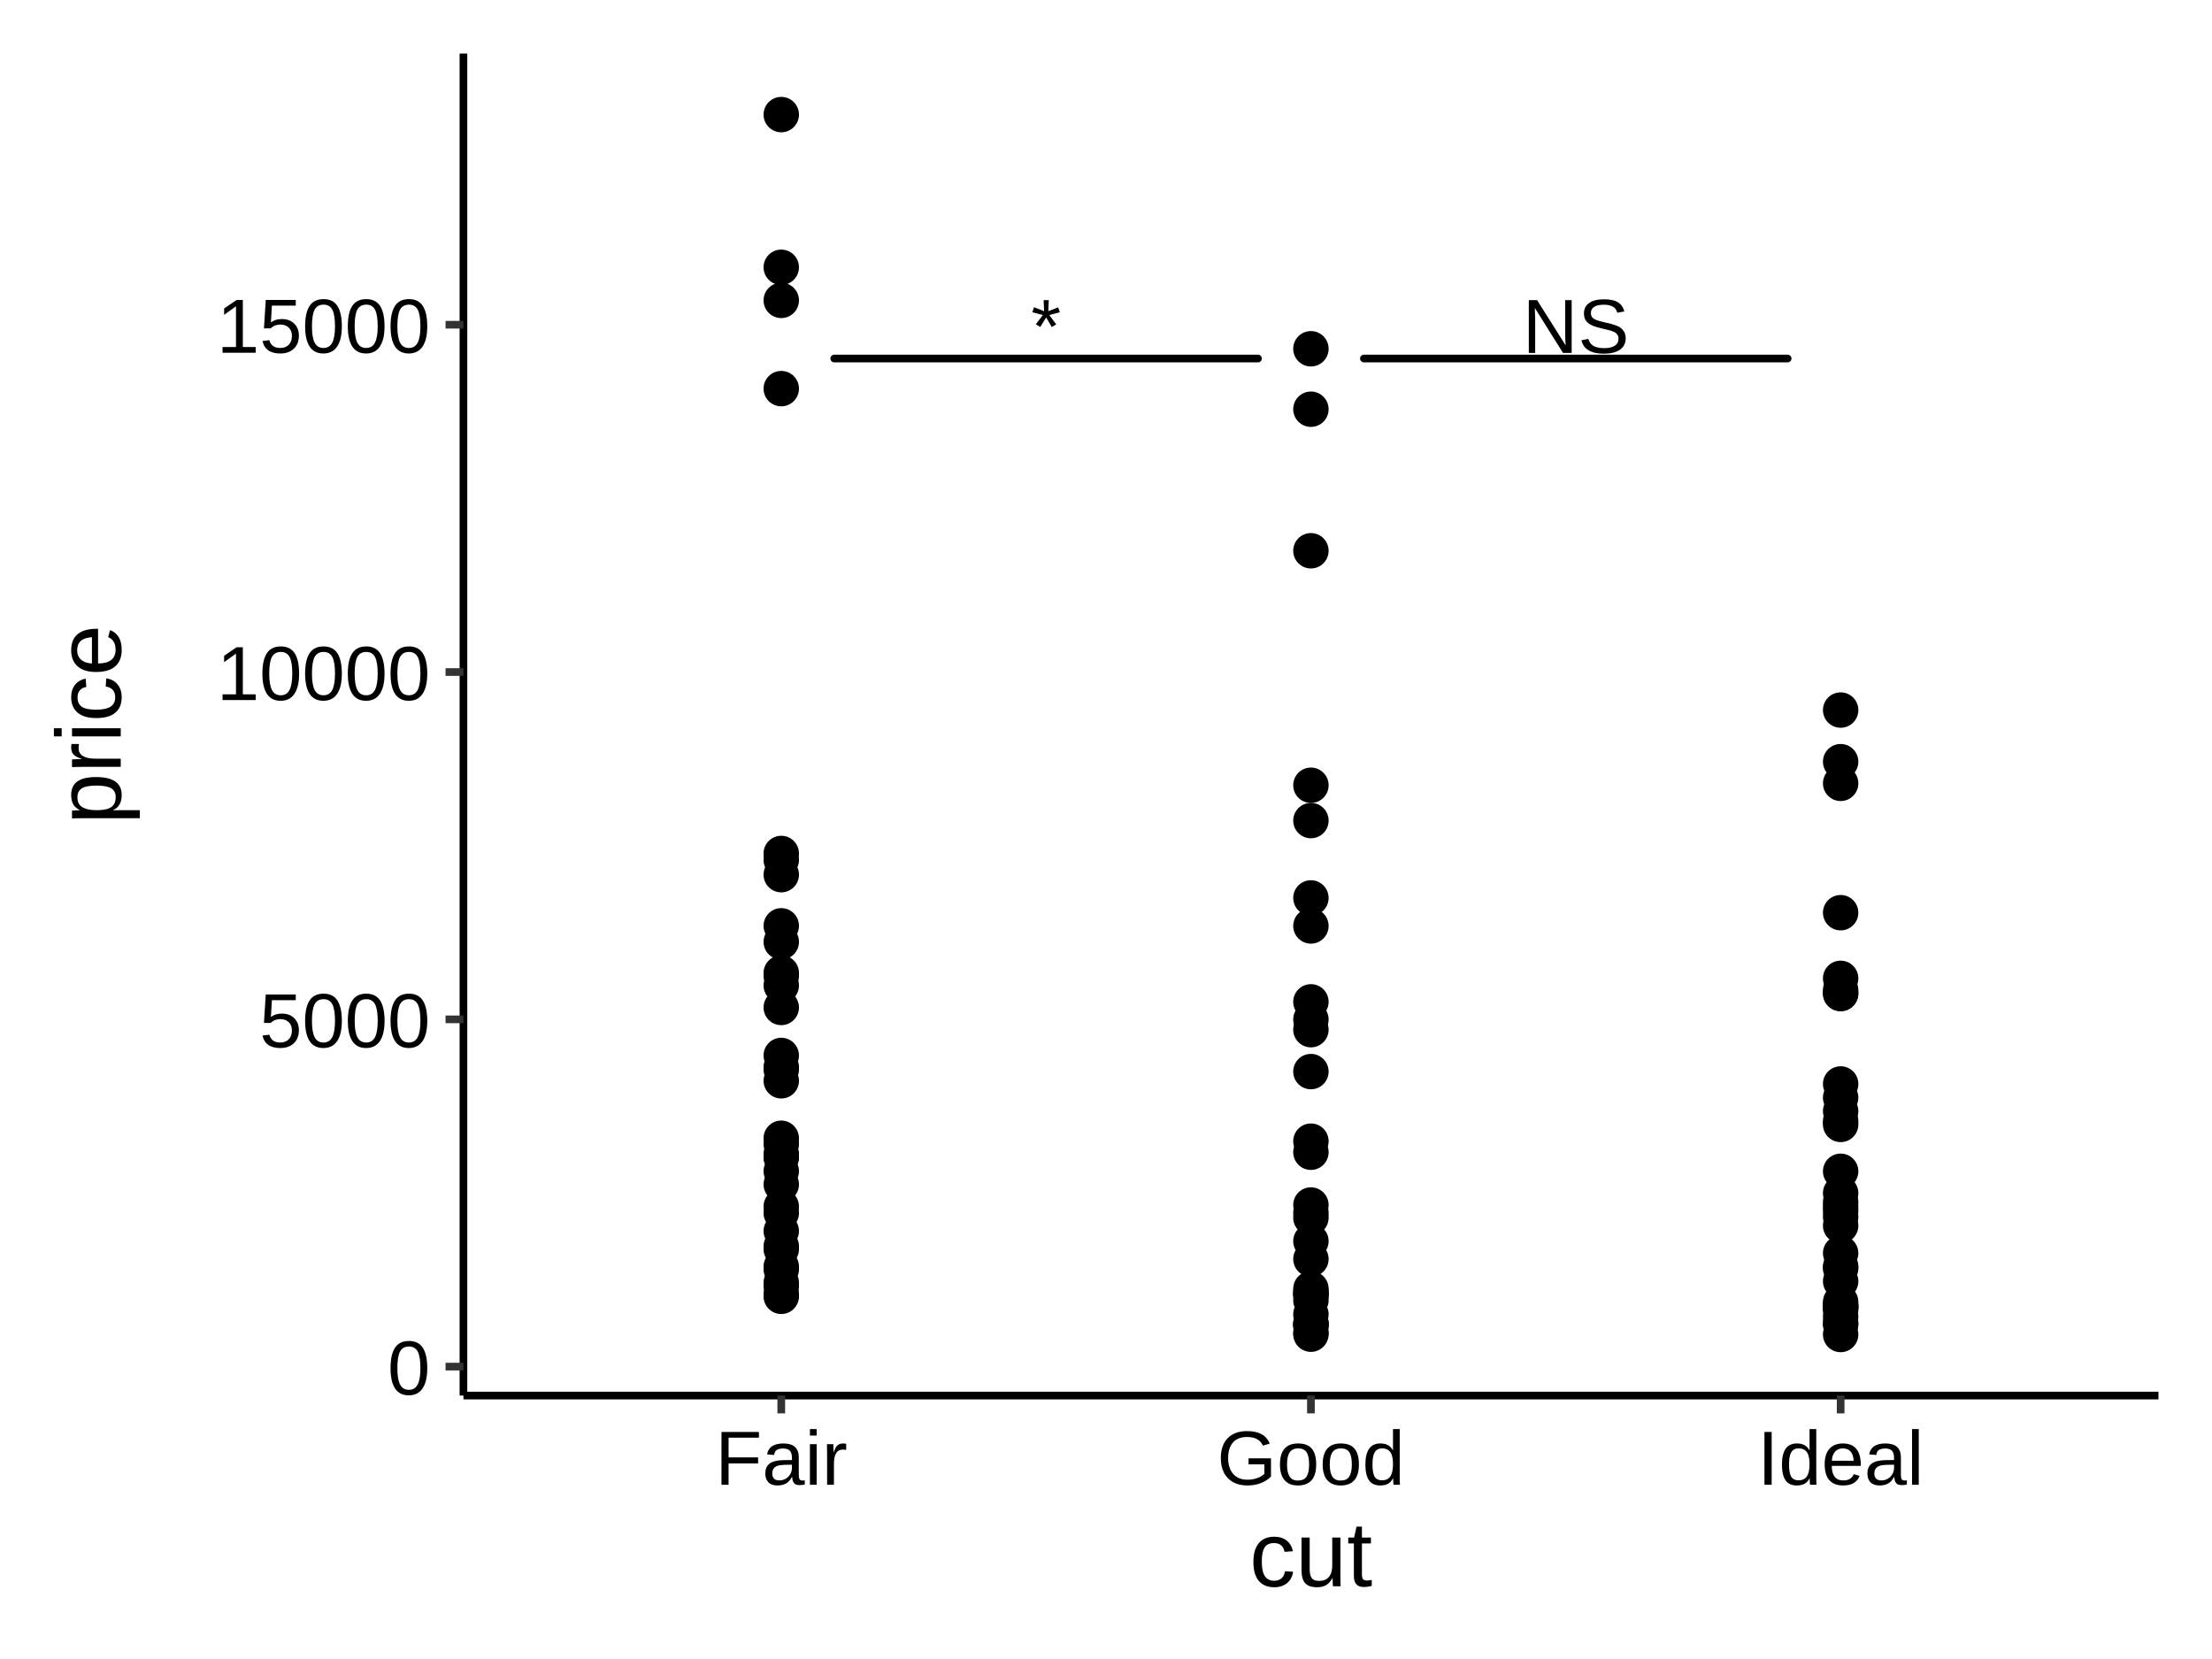
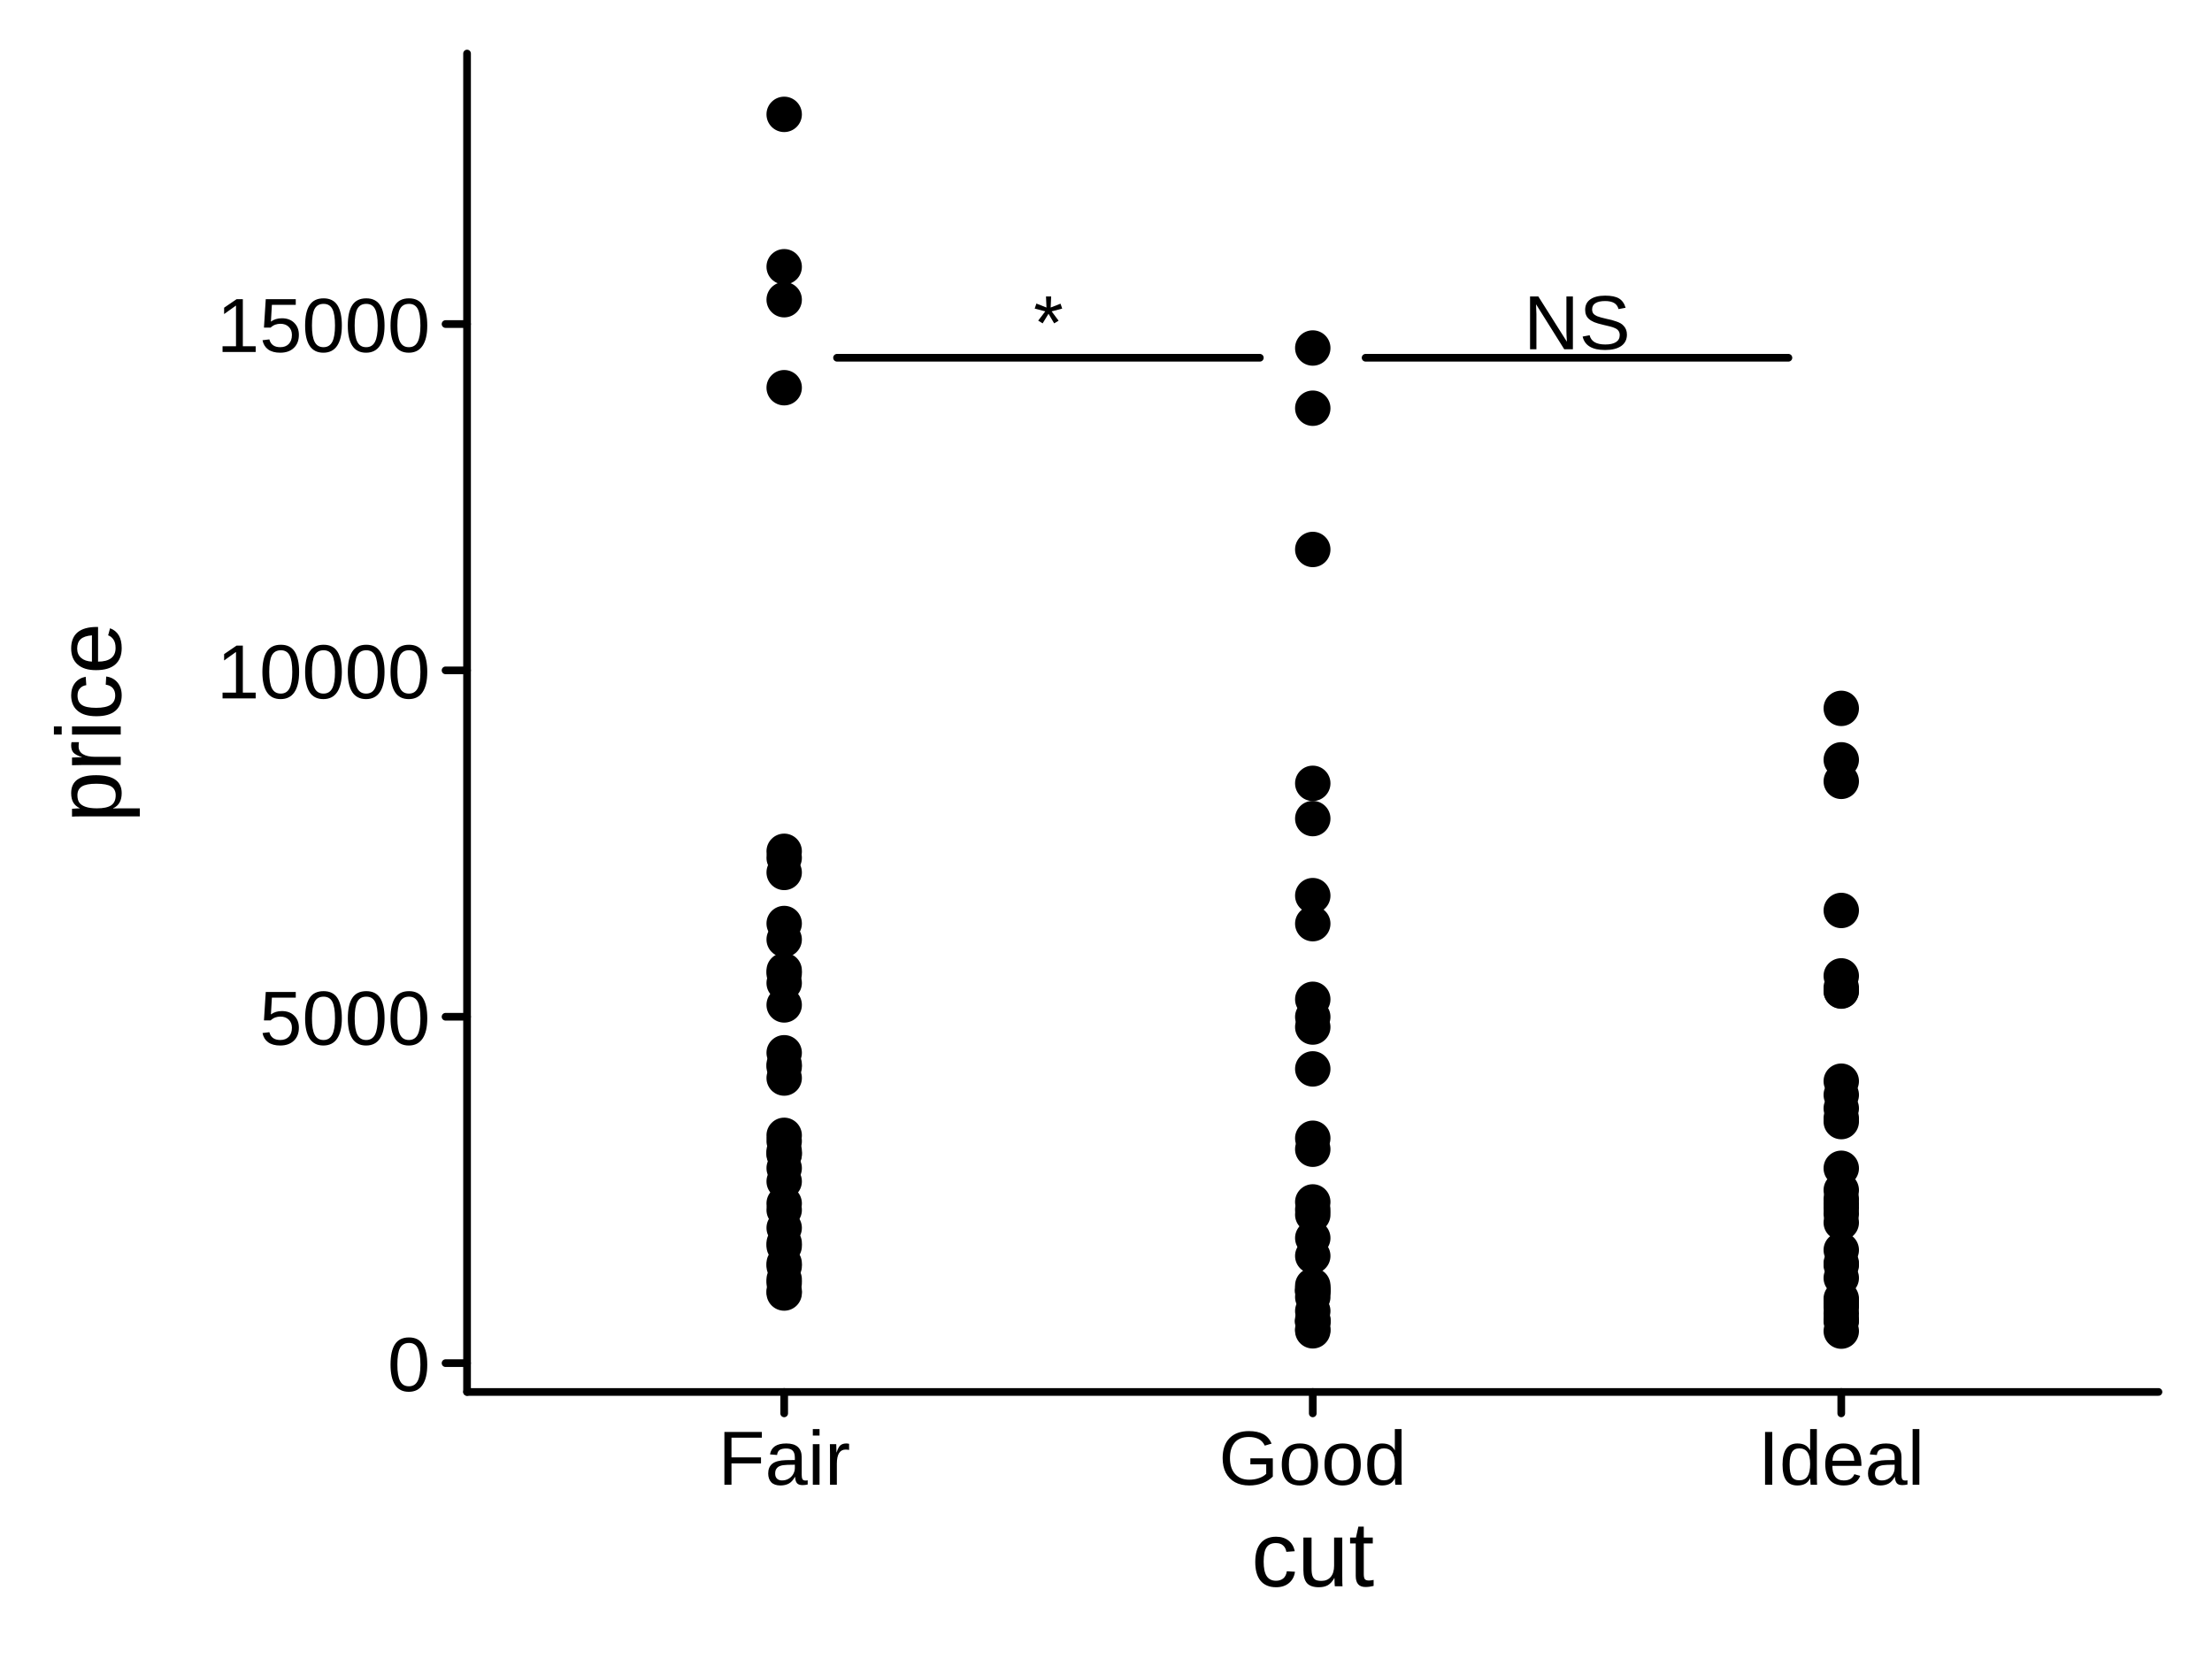
<svg xmlns="http://www.w3.org/2000/svg" class="svglite" width="288.00pt" height="216.00pt" viewBox="0 0 288.00 216.00">
  <defs>
    <style type="text/css">
    .svglite line, .svglite polyline, .svglite polygon, .svglite path, .svglite rect, .svglite circle {
      fill: none;
      stroke: #000000;
      stroke-linecap: round;
      stroke-linejoin: round;
      stroke-miterlimit: 10.00;
    }
    .svglite text {
      white-space: pre;
    }
  </style>
  </defs>
  <rect width="100%" height="100%" style="stroke: none; fill: none;" />
  <defs>
    <clipPath id="cpMC4wMHwyODguMDB8MC4wMHwyMTYuMDA=">
      <rect x="0.00" y="0.00" width="288.00" height="216.00" />
    </clipPath>
  </defs>
  <g clip-path="url(#cpMC4wMHwyODguMDB8MC4wMHwyMTYuMDA=)">
</g>
  <defs>
-     <clipPath id="cpNjAuMzR8MjgxLjAzfDYuOTd8MTgxLjcw">
-       <rect x="60.34" y="6.97" width="220.69" height="174.72" />
+     <clipPath id="cpNjAuODF8MjgxLjAzfDYuOTd8MTgxLjIz">
+       <rect x="60.81" y="6.97" width="220.22" height="174.26" />
    </clipPath>
  </defs>
-   <g clip-path="url(#cpNjAuMzR8MjgxLjAzfDYuOTd8MTgxLjcw)">
-     <circle cx="101.72" cy="150.56" r="1.95" style="stroke-width: 0.71; fill: #000000;" />
-     <circle cx="170.68" cy="71.71" r="1.95" style="stroke-width: 0.71; fill: #000000;" />
-     <circle cx="239.65" cy="159.58" r="1.95" style="stroke-width: 0.71; fill: #000000;" />
-     <circle cx="239.65" cy="92.45" r="1.95" style="stroke-width: 0.71; fill: #000000;" />
-     <circle cx="239.65" cy="155.34" r="1.95" style="stroke-width: 0.71; fill: #000000;" />
-     <circle cx="101.72" cy="50.60" r="1.95" style="stroke-width: 0.71; fill: #000000;" />
-     <circle cx="170.68" cy="171.13" r="1.95" style="stroke-width: 0.71; fill: #000000;" />
-     <circle cx="170.68" cy="168.63" r="1.95" style="stroke-width: 0.71; fill: #000000;" />
-     <circle cx="239.65" cy="127.38" r="1.95" style="stroke-width: 0.71; fill: #000000;" />
-     <circle cx="101.72" cy="162.64" r="1.95" style="stroke-width: 0.71; fill: #000000;" />
-     <circle cx="170.68" cy="106.84" r="1.95" style="stroke-width: 0.71; fill: #000000;" />
-     <circle cx="101.72" cy="148.95" r="1.95" style="stroke-width: 0.71; fill: #000000;" />
-     <circle cx="239.65" cy="163.16" r="1.95" style="stroke-width: 0.71; fill: #000000;" />
-     <circle cx="239.65" cy="170.59" r="1.95" style="stroke-width: 0.71; fill: #000000;" />
-     <circle cx="170.68" cy="172.40" r="1.95" style="stroke-width: 0.71; fill: #000000;" />
-     <circle cx="170.68" cy="173.71" r="1.95" style="stroke-width: 0.71; fill: #000000;" />
-     <circle cx="239.65" cy="157.68" r="1.95" style="stroke-width: 0.71; fill: #000000;" />
-     <circle cx="101.72" cy="168.78" r="1.95" style="stroke-width: 0.71; fill: #000000;" />
-     <circle cx="239.65" cy="158.44" r="1.95" style="stroke-width: 0.71; fill: #000000;" />
-     <circle cx="101.72" cy="150.70" r="1.95" style="stroke-width: 0.71; fill: #000000;" />
-     <circle cx="170.68" cy="168.17" r="1.95" style="stroke-width: 0.71; fill: #000000;" />
-     <circle cx="170.68" cy="148.58" r="1.95" style="stroke-width: 0.71; fill: #000000;" />
-     <circle cx="101.72" cy="167.46" r="1.95" style="stroke-width: 0.71; fill: #000000;" />
-     <circle cx="170.68" cy="139.52" r="1.95" style="stroke-width: 0.71; fill: #000000;" />
-     <circle cx="101.72" cy="34.80" r="1.95" style="stroke-width: 0.71; fill: #000000;" />
-     <circle cx="239.65" cy="171.45" r="1.95" style="stroke-width: 0.71; fill: #000000;" />
-     <circle cx="170.68" cy="132.73" r="1.95" style="stroke-width: 0.71; fill: #000000;" />
-     <circle cx="101.72" cy="120.54" r="1.95" style="stroke-width: 0.71; fill: #000000;" />
-     <circle cx="239.65" cy="157.13" r="1.95" style="stroke-width: 0.71; fill: #000000;" />
-     <circle cx="101.72" cy="165.26" r="1.95" style="stroke-width: 0.71; fill: #000000;" />
-     <circle cx="239.65" cy="101.99" r="1.95" style="stroke-width: 0.71; fill: #000000;" />
-     <circle cx="101.72" cy="126.68" r="1.95" style="stroke-width: 0.71; fill: #000000;" />
-     <circle cx="170.68" cy="130.44" r="1.95" style="stroke-width: 0.71; fill: #000000;" />
-     <circle cx="170.68" cy="156.89" r="1.95" style="stroke-width: 0.71; fill: #000000;" />
-     <circle cx="239.65" cy="118.83" r="1.95" style="stroke-width: 0.71; fill: #000000;" />
-     <circle cx="101.72" cy="122.63" r="1.95" style="stroke-width: 0.71; fill: #000000;" />
-     <circle cx="239.65" cy="152.50" r="1.95" style="stroke-width: 0.71; fill: #000000;" />
-     <circle cx="239.65" cy="128.91" r="1.95" style="stroke-width: 0.71; fill: #000000;" />
-     <circle cx="239.65" cy="170.13" r="1.95" style="stroke-width: 0.71; fill: #000000;" />
-     <circle cx="101.72" cy="111.12" r="1.95" style="stroke-width: 0.71; fill: #000000;" />
-     <circle cx="239.65" cy="142.91" r="1.95" style="stroke-width: 0.71; fill: #000000;" />
-     <circle cx="170.68" cy="172.61" r="1.95" style="stroke-width: 0.71; fill: #000000;" />
-     <circle cx="101.72" cy="128.31" r="1.95" style="stroke-width: 0.71; fill: #000000;" />
-     <circle cx="170.68" cy="150.02" r="1.95" style="stroke-width: 0.71; fill: #000000;" />
-     <circle cx="101.72" cy="157.94" r="1.95" style="stroke-width: 0.71; fill: #000000;" />
-     <circle cx="101.72" cy="168.53" r="1.95" style="stroke-width: 0.71; fill: #000000;" />
-     <circle cx="239.65" cy="129.37" r="1.95" style="stroke-width: 0.71; fill: #000000;" />
-     <circle cx="101.72" cy="111.97" r="1.95" style="stroke-width: 0.71; fill: #000000;" />
-     <circle cx="239.65" cy="99.17" r="1.95" style="stroke-width: 0.71; fill: #000000;" />
-     <circle cx="170.68" cy="134.06" r="1.95" style="stroke-width: 0.71; fill: #000000;" />
-     <circle cx="170.68" cy="116.91" r="1.95" style="stroke-width: 0.71; fill: #000000;" />
-     <circle cx="101.72" cy="157.08" r="1.95" style="stroke-width: 0.71; fill: #000000;" />
-     <circle cx="170.68" cy="168.42" r="1.95" style="stroke-width: 0.71; fill: #000000;" />
-     <circle cx="239.65" cy="169.51" r="1.95" style="stroke-width: 0.71; fill: #000000;" />
-     <circle cx="101.72" cy="150.24" r="1.95" style="stroke-width: 0.71; fill: #000000;" />
-     <circle cx="170.68" cy="167.80" r="1.95" style="stroke-width: 0.71; fill: #000000;" />
-     <circle cx="239.65" cy="170.13" r="1.95" style="stroke-width: 0.71; fill: #000000;" />
-     <circle cx="101.72" cy="148.20" r="1.95" style="stroke-width: 0.71; fill: #000000;" />
-     <circle cx="101.72" cy="140.72" r="1.95" style="stroke-width: 0.71; fill: #000000;" />
-     <circle cx="239.65" cy="172.44" r="1.95" style="stroke-width: 0.71; fill: #000000;" />
-     <circle cx="170.68" cy="172.23" r="1.95" style="stroke-width: 0.71; fill: #000000;" />
-     <circle cx="170.68" cy="161.60" r="1.95" style="stroke-width: 0.71; fill: #000000;" />
-     <circle cx="101.72" cy="127.06" r="1.95" style="stroke-width: 0.71; fill: #000000;" />
-     <circle cx="101.72" cy="137.42" r="1.95" style="stroke-width: 0.71; fill: #000000;" />
-     <circle cx="101.72" cy="160.28" r="1.95" style="stroke-width: 0.71; fill: #000000;" />
-     <circle cx="101.72" cy="152.48" r="1.95" style="stroke-width: 0.71; fill: #000000;" />
-     <circle cx="239.65" cy="164.89" r="1.95" style="stroke-width: 0.71; fill: #000000;" />
-     <circle cx="101.72" cy="14.92" r="1.95" style="stroke-width: 0.71; fill: #000000;" />
-     <circle cx="170.68" cy="173.49" r="1.95" style="stroke-width: 0.71; fill: #000000;" />
-     <circle cx="101.72" cy="139.25" r="1.95" style="stroke-width: 0.71; fill: #000000;" />
-     <circle cx="239.65" cy="156.50" r="1.95" style="stroke-width: 0.71; fill: #000000;" />
-     <circle cx="170.68" cy="168.51" r="1.95" style="stroke-width: 0.71; fill: #000000;" />
-     <circle cx="239.65" cy="166.82" r="1.95" style="stroke-width: 0.71; fill: #000000;" />
-     <circle cx="170.68" cy="163.93" r="1.95" style="stroke-width: 0.71; fill: #000000;" />
-     <circle cx="170.68" cy="157.90" r="1.95" style="stroke-width: 0.71; fill: #000000;" />
-     <circle cx="101.72" cy="162.26" r="1.95" style="stroke-width: 0.71; fill: #000000;" />
-     <circle cx="101.72" cy="154.21" r="1.95" style="stroke-width: 0.71; fill: #000000;" />
-     <circle cx="239.65" cy="145.96" r="1.95" style="stroke-width: 0.71; fill: #000000;" />
-     <circle cx="101.72" cy="131.17" r="1.95" style="stroke-width: 0.71; fill: #000000;" />
-     <circle cx="239.65" cy="141.13" r="1.95" style="stroke-width: 0.71; fill: #000000;" />
-     <circle cx="170.68" cy="169.30" r="1.95" style="stroke-width: 0.71; fill: #000000;" />
-     <circle cx="170.68" cy="158.55" r="1.95" style="stroke-width: 0.71; fill: #000000;" />
-     <circle cx="239.65" cy="146.40" r="1.95" style="stroke-width: 0.71; fill: #000000;" />
-     <circle cx="239.65" cy="165.14" r="1.95" style="stroke-width: 0.71; fill: #000000;" />
-     <circle cx="101.72" cy="113.88" r="1.95" style="stroke-width: 0.71; fill: #000000;" />
-     <circle cx="239.65" cy="169.87" r="1.95" style="stroke-width: 0.71; fill: #000000;" />
-     <circle cx="170.68" cy="172.54" r="1.95" style="stroke-width: 0.71; fill: #000000;" />
-     <circle cx="239.65" cy="172.25" r="1.95" style="stroke-width: 0.71; fill: #000000;" />
-     <circle cx="101.72" cy="167.01" r="1.95" style="stroke-width: 0.71; fill: #000000;" />
-     <circle cx="239.65" cy="144.67" r="1.95" style="stroke-width: 0.71; fill: #000000;" />
-     <circle cx="170.68" cy="102.24" r="1.95" style="stroke-width: 0.71; fill: #000000;" />
-     <circle cx="170.68" cy="45.41" r="1.95" style="stroke-width: 0.71; fill: #000000;" />
-     <circle cx="239.65" cy="129.31" r="1.95" style="stroke-width: 0.71; fill: #000000;" />
-     <circle cx="239.65" cy="173.75" r="1.95" style="stroke-width: 0.71; fill: #000000;" />
-     <circle cx="101.72" cy="164.91" r="1.95" style="stroke-width: 0.71; fill: #000000;" />
-     <circle cx="239.65" cy="170.21" r="1.95" style="stroke-width: 0.71; fill: #000000;" />
-     <circle cx="170.68" cy="53.28" r="1.95" style="stroke-width: 0.71; fill: #000000;" />
-     <circle cx="101.72" cy="138.94" r="1.95" style="stroke-width: 0.71; fill: #000000;" />
-     <circle cx="101.72" cy="39.11" r="1.95" style="stroke-width: 0.71; fill: #000000;" />
-     <circle cx="170.68" cy="120.56" r="1.95" style="stroke-width: 0.71; fill: #000000;" />
-     <line x1="108.62" y1="46.68" x2="163.79" y2="46.68" style="stroke-width: 1.00;" />
-     <line x1="177.58" y1="46.68" x2="232.75" y2="46.68" style="stroke-width: 1.00;" />
-     <text x="136.20" y="45.95" text-anchor="middle" style="font-size: 10.00px; font-family: &quot;Liberation Sans&quot;;" textLength="5.00px" lengthAdjust="spacingAndGlyphs">*</text>
-     <text x="205.17" y="45.95" text-anchor="middle" style="font-size: 10.00px; font-family: &quot;Liberation Sans&quot;;" textLength="13.83px" lengthAdjust="spacingAndGlyphs">NS</text>
+   <g clip-path="url(#cpNjAuODF8MjgxLjAzfDYuOTd8MTgxLjIz)">
+     <circle cx="102.10" cy="150.18" r="1.95" style="stroke-width: 0.71; fill: #000000;" />
+     <circle cx="170.92" cy="71.54" r="1.95" style="stroke-width: 0.71; fill: #000000;" />
+     <circle cx="239.73" cy="159.18" r="1.95" style="stroke-width: 0.71; fill: #000000;" />
+     <circle cx="239.73" cy="92.23" r="1.95" style="stroke-width: 0.71; fill: #000000;" />
+     <circle cx="239.73" cy="154.95" r="1.95" style="stroke-width: 0.71; fill: #000000;" />
+     <circle cx="102.10" cy="50.48" r="1.95" style="stroke-width: 0.71; fill: #000000;" />
+     <circle cx="170.92" cy="170.69" r="1.95" style="stroke-width: 0.71; fill: #000000;" />
+     <circle cx="170.92" cy="168.20" r="1.95" style="stroke-width: 0.71; fill: #000000;" />
+     <circle cx="239.73" cy="127.06" r="1.95" style="stroke-width: 0.71; fill: #000000;" />
+     <circle cx="102.10" cy="162.23" r="1.95" style="stroke-width: 0.71; fill: #000000;" />
+     <circle cx="170.92" cy="106.58" r="1.95" style="stroke-width: 0.71; fill: #000000;" />
+     <circle cx="102.10" cy="148.57" r="1.95" style="stroke-width: 0.71; fill: #000000;" />
+     <circle cx="239.73" cy="162.75" r="1.95" style="stroke-width: 0.71; fill: #000000;" />
+     <circle cx="239.73" cy="170.15" r="1.95" style="stroke-width: 0.71; fill: #000000;" />
+     <circle cx="170.92" cy="171.96" r="1.95" style="stroke-width: 0.71; fill: #000000;" />
+     <circle cx="170.92" cy="173.27" r="1.95" style="stroke-width: 0.71; fill: #000000;" />
+     <circle cx="239.73" cy="157.28" r="1.95" style="stroke-width: 0.71; fill: #000000;" />
+     <circle cx="102.10" cy="168.35" r="1.95" style="stroke-width: 0.71; fill: #000000;" />
+     <circle cx="239.73" cy="158.04" r="1.95" style="stroke-width: 0.71; fill: #000000;" />
+     <circle cx="102.10" cy="150.32" r="1.95" style="stroke-width: 0.71; fill: #000000;" />
+     <circle cx="170.92" cy="167.74" r="1.95" style="stroke-width: 0.71; fill: #000000;" />
+     <circle cx="170.92" cy="148.20" r="1.95" style="stroke-width: 0.71; fill: #000000;" />
+     <circle cx="102.10" cy="167.03" r="1.95" style="stroke-width: 0.71; fill: #000000;" />
+     <circle cx="170.92" cy="139.17" r="1.95" style="stroke-width: 0.71; fill: #000000;" />
+     <circle cx="102.10" cy="34.73" r="1.95" style="stroke-width: 0.71; fill: #000000;" />
+     <circle cx="239.73" cy="171.01" r="1.95" style="stroke-width: 0.71; fill: #000000;" />
+     <circle cx="170.92" cy="132.40" r="1.95" style="stroke-width: 0.71; fill: #000000;" />
+     <circle cx="102.10" cy="120.24" r="1.95" style="stroke-width: 0.71; fill: #000000;" />
+     <circle cx="239.73" cy="156.73" r="1.95" style="stroke-width: 0.71; fill: #000000;" />
+     <circle cx="102.10" cy="164.84" r="1.95" style="stroke-width: 0.71; fill: #000000;" />
+     <circle cx="239.73" cy="101.73" r="1.95" style="stroke-width: 0.71; fill: #000000;" />
+     <circle cx="102.10" cy="126.36" r="1.95" style="stroke-width: 0.71; fill: #000000;" />
+     <circle cx="170.92" cy="130.11" r="1.95" style="stroke-width: 0.71; fill: #000000;" />
+     <circle cx="170.92" cy="156.49" r="1.95" style="stroke-width: 0.71; fill: #000000;" />
+     <circle cx="239.73" cy="118.54" r="1.95" style="stroke-width: 0.71; fill: #000000;" />
+     <circle cx="102.10" cy="122.32" r="1.95" style="stroke-width: 0.71; fill: #000000;" />
+     <circle cx="239.73" cy="152.11" r="1.95" style="stroke-width: 0.71; fill: #000000;" />
+     <circle cx="239.73" cy="128.58" r="1.95" style="stroke-width: 0.71; fill: #000000;" />
+     <circle cx="239.73" cy="169.69" r="1.95" style="stroke-width: 0.71; fill: #000000;" />
+     <circle cx="102.10" cy="110.84" r="1.95" style="stroke-width: 0.71; fill: #000000;" />
+     <circle cx="239.73" cy="142.55" r="1.95" style="stroke-width: 0.71; fill: #000000;" />
+     <circle cx="170.92" cy="172.16" r="1.95" style="stroke-width: 0.71; fill: #000000;" />
+     <circle cx="102.10" cy="127.99" r="1.95" style="stroke-width: 0.71; fill: #000000;" />
+     <circle cx="170.92" cy="149.63" r="1.95" style="stroke-width: 0.71; fill: #000000;" />
+     <circle cx="102.10" cy="157.54" r="1.95" style="stroke-width: 0.71; fill: #000000;" />
+     <circle cx="102.10" cy="168.10" r="1.95" style="stroke-width: 0.71; fill: #000000;" />
+     <circle cx="239.73" cy="129.04" r="1.95" style="stroke-width: 0.71; fill: #000000;" />
+     <circle cx="102.10" cy="111.69" r="1.95" style="stroke-width: 0.71; fill: #000000;" />
+     <circle cx="239.73" cy="98.93" r="1.95" style="stroke-width: 0.71; fill: #000000;" />
+     <circle cx="170.92" cy="133.72" r="1.95" style="stroke-width: 0.71; fill: #000000;" />
+     <circle cx="170.92" cy="116.61" r="1.95" style="stroke-width: 0.71; fill: #000000;" />
+     <circle cx="102.10" cy="156.68" r="1.95" style="stroke-width: 0.71; fill: #000000;" />
+     <circle cx="170.92" cy="167.99" r="1.95" style="stroke-width: 0.71; fill: #000000;" />
+     <circle cx="239.73" cy="169.08" r="1.95" style="stroke-width: 0.71; fill: #000000;" />
+     <circle cx="102.10" cy="149.86" r="1.95" style="stroke-width: 0.71; fill: #000000;" />
+     <circle cx="170.92" cy="167.38" r="1.95" style="stroke-width: 0.71; fill: #000000;" />
+     <circle cx="239.73" cy="169.69" r="1.95" style="stroke-width: 0.71; fill: #000000;" />
+     <circle cx="102.10" cy="147.82" r="1.95" style="stroke-width: 0.71; fill: #000000;" />
+     <circle cx="102.10" cy="140.36" r="1.95" style="stroke-width: 0.71; fill: #000000;" />
+     <circle cx="239.73" cy="172.00" r="1.95" style="stroke-width: 0.71; fill: #000000;" />
+     <circle cx="170.92" cy="171.79" r="1.95" style="stroke-width: 0.71; fill: #000000;" />
+     <circle cx="170.92" cy="161.19" r="1.95" style="stroke-width: 0.71; fill: #000000;" />
+     <circle cx="102.10" cy="126.74" r="1.95" style="stroke-width: 0.71; fill: #000000;" />
+     <circle cx="102.10" cy="137.07" r="1.95" style="stroke-width: 0.71; fill: #000000;" />
+     <circle cx="102.10" cy="159.87" r="1.95" style="stroke-width: 0.71; fill: #000000;" />
+     <circle cx="102.10" cy="152.09" r="1.95" style="stroke-width: 0.71; fill: #000000;" />
+     <circle cx="239.73" cy="164.47" r="1.95" style="stroke-width: 0.71; fill: #000000;" />
+     <circle cx="102.10" cy="14.89" r="1.95" style="stroke-width: 0.71; fill: #000000;" />
+     <circle cx="170.92" cy="173.05" r="1.95" style="stroke-width: 0.71; fill: #000000;" />
+     <circle cx="102.10" cy="138.90" r="1.95" style="stroke-width: 0.71; fill: #000000;" />
+     <circle cx="239.73" cy="156.10" r="1.95" style="stroke-width: 0.71; fill: #000000;" />
+     <circle cx="170.92" cy="168.08" r="1.95" style="stroke-width: 0.71; fill: #000000;" />
+     <circle cx="239.73" cy="166.39" r="1.95" style="stroke-width: 0.71; fill: #000000;" />
+     <circle cx="170.92" cy="163.52" r="1.95" style="stroke-width: 0.71; fill: #000000;" />
+     <circle cx="170.92" cy="157.50" r="1.95" style="stroke-width: 0.71; fill: #000000;" />
+     <circle cx="102.10" cy="161.85" r="1.95" style="stroke-width: 0.71; fill: #000000;" />
+     <circle cx="102.10" cy="153.82" r="1.95" style="stroke-width: 0.71; fill: #000000;" />
+     <circle cx="239.73" cy="145.59" r="1.95" style="stroke-width: 0.71; fill: #000000;" />
+     <circle cx="102.10" cy="130.84" r="1.95" style="stroke-width: 0.71; fill: #000000;" />
+     <circle cx="239.73" cy="140.77" r="1.95" style="stroke-width: 0.71; fill: #000000;" />
+     <circle cx="170.92" cy="168.87" r="1.95" style="stroke-width: 0.71; fill: #000000;" />
+     <circle cx="170.92" cy="158.15" r="1.95" style="stroke-width: 0.71; fill: #000000;" />
+     <circle cx="239.73" cy="146.03" r="1.95" style="stroke-width: 0.71; fill: #000000;" />
+     <circle cx="239.73" cy="164.71" r="1.95" style="stroke-width: 0.71; fill: #000000;" />
+     <circle cx="102.10" cy="113.59" r="1.95" style="stroke-width: 0.71; fill: #000000;" />
+     <circle cx="239.73" cy="169.44" r="1.95" style="stroke-width: 0.71; fill: #000000;" />
+     <circle cx="170.92" cy="172.10" r="1.95" style="stroke-width: 0.71; fill: #000000;" />
+     <circle cx="239.73" cy="171.81" r="1.95" style="stroke-width: 0.71; fill: #000000;" />
+     <circle cx="102.10" cy="166.58" r="1.95" style="stroke-width: 0.71; fill: #000000;" />
+     <circle cx="239.73" cy="144.30" r="1.95" style="stroke-width: 0.71; fill: #000000;" />
+     <circle cx="170.92" cy="101.99" r="1.95" style="stroke-width: 0.71; fill: #000000;" />
+     <circle cx="170.92" cy="45.31" r="1.95" style="stroke-width: 0.71; fill: #000000;" />
+     <circle cx="239.73" cy="128.99" r="1.95" style="stroke-width: 0.71; fill: #000000;" />
+     <circle cx="239.73" cy="173.31" r="1.95" style="stroke-width: 0.71; fill: #000000;" />
+     <circle cx="102.10" cy="164.49" r="1.95" style="stroke-width: 0.71; fill: #000000;" />
+     <circle cx="239.73" cy="169.77" r="1.95" style="stroke-width: 0.71; fill: #000000;" />
+     <circle cx="170.92" cy="53.15" r="1.95" style="stroke-width: 0.71; fill: #000000;" />
+     <circle cx="102.10" cy="138.59" r="1.95" style="stroke-width: 0.71; fill: #000000;" />
+     <circle cx="102.10" cy="39.02" r="1.95" style="stroke-width: 0.71; fill: #000000;" />
+     <circle cx="170.92" cy="120.26" r="1.95" style="stroke-width: 0.71; fill: #000000;" />
+     <line x1="108.98" y1="46.58" x2="164.03" y2="46.58" style="stroke-width: 1.00;" />
+     <line x1="177.80" y1="46.58" x2="232.85" y2="46.58" style="stroke-width: 1.00;" />
+     <text x="136.51" y="45.48" text-anchor="middle" style="font-size: 10.00px; font-family: &quot;Liberation Sans&quot;;" textLength="5.00px" lengthAdjust="spacingAndGlyphs">*</text>
+     <text x="205.33" y="45.48" text-anchor="middle" style="font-size: 10.00px; font-family: &quot;Liberation Sans&quot;;" textLength="13.83px" lengthAdjust="spacingAndGlyphs">NS</text>
  </g>
  <g clip-path="url(#cpMC4wMHwyODguMDB8MC4wMHwyMTYuMDA=)">
-     <polyline points="60.34,181.70 60.34,6.97 " style="stroke-width: 1.00; stroke-linecap: butt;" />
-     <text x="56.02" y="181.58" text-anchor="end" style="font-size: 10.00px; font-family: &quot;Liberation Sans&quot;;" textLength="6.36px" lengthAdjust="spacingAndGlyphs">0</text>
-     <text x="56.02" y="136.36" text-anchor="end" style="font-size: 10.00px; font-family: &quot;Liberation Sans&quot;;" textLength="25.46px" lengthAdjust="spacingAndGlyphs">5000</text>
-     <text x="56.02" y="91.15" text-anchor="end" style="font-size: 10.00px; font-family: &quot;Liberation Sans&quot;;" textLength="31.82px" lengthAdjust="spacingAndGlyphs">10000</text>
-     <text x="56.02" y="45.93" text-anchor="end" style="font-size: 10.00px; font-family: &quot;Liberation Sans&quot;;" textLength="31.82px" lengthAdjust="spacingAndGlyphs">15000</text>
-     <polyline points="58.01,177.93 60.34,177.93 " style="stroke-width: 1.00; stroke: #333333; stroke-linecap: butt;" />
-     <polyline points="58.01,132.72 60.34,132.72 " style="stroke-width: 1.00; stroke: #333333; stroke-linecap: butt;" />
-     <polyline points="58.01,87.50 60.34,87.50 " style="stroke-width: 1.00; stroke: #333333; stroke-linecap: butt;" />
-     <polyline points="58.01,42.28 60.34,42.28 " style="stroke-width: 1.00; stroke: #333333; stroke-linecap: butt;" />
-     <polyline points="60.34,181.70 281.03,181.70 " style="stroke-width: 1.00; stroke-linecap: butt;" />
-     <polyline points="101.72,184.02 101.72,181.70 " style="stroke-width: 1.00; stroke: #333333; stroke-linecap: butt;" />
-     <polyline points="170.68,184.02 170.68,181.70 " style="stroke-width: 1.00; stroke: #333333; stroke-linecap: butt;" />
-     <polyline points="239.65,184.02 239.65,181.70 " style="stroke-width: 1.00; stroke: #333333; stroke-linecap: butt;" />
-     <text x="101.72" y="193.31" text-anchor="middle" style="font-size: 10.00px; font-family: &quot;Liberation Sans&quot;;" textLength="17.86px" lengthAdjust="spacingAndGlyphs">Fair</text>
-     <text x="170.68" y="193.31" text-anchor="middle" style="font-size: 10.00px; font-family: &quot;Liberation Sans&quot;;" textLength="26.34px" lengthAdjust="spacingAndGlyphs">Good</text>
-     <text x="239.65" y="193.31" text-anchor="middle" style="font-size: 10.00px; font-family: &quot;Liberation Sans&quot;;" textLength="24.36px" lengthAdjust="spacingAndGlyphs">Ideal</text>
-     <text x="170.68" y="206.53" text-anchor="middle" style="font-size: 12.00px; font-family: &quot;Liberation Sans&quot;;" textLength="18.92px" lengthAdjust="spacingAndGlyphs">cut</text>
-     <text transform="translate(15.72,94.34) rotate(-90)" text-anchor="middle" style="font-size: 12.00px; font-family: &quot;Liberation Sans&quot;;" textLength="29.87px" lengthAdjust="spacingAndGlyphs">price</text>
+     <polyline points="60.81,181.23 60.81,6.97 " style="stroke-width: 1.00;" />
+     <text x="56.02" y="181.12" text-anchor="end" style="font-size: 10.00px; font-family: &quot;Liberation Sans&quot;;" textLength="6.36px" lengthAdjust="spacingAndGlyphs">0</text>
+     <text x="56.02" y="136.03" text-anchor="end" style="font-size: 10.00px; font-family: &quot;Liberation Sans&quot;;" textLength="25.46px" lengthAdjust="spacingAndGlyphs">5000</text>
+     <text x="56.02" y="90.93" text-anchor="end" style="font-size: 10.00px; font-family: &quot;Liberation Sans&quot;;" textLength="31.82px" lengthAdjust="spacingAndGlyphs">10000</text>
+     <text x="56.02" y="45.83" text-anchor="end" style="font-size: 10.00px; font-family: &quot;Liberation Sans&quot;;" textLength="31.82px" lengthAdjust="spacingAndGlyphs">15000</text>
+     <polyline points="58.01,177.48 60.81,177.48 " style="stroke-width: 1.00;" />
+     <polyline points="58.01,132.38 60.81,132.38 " style="stroke-width: 1.00;" />
+     <polyline points="58.01,87.28 60.81,87.28 " style="stroke-width: 1.00;" />
+     <polyline points="58.01,42.19 60.81,42.19 " style="stroke-width: 1.00;" />
+     <polyline points="60.81,181.23 281.03,181.23 " style="stroke-width: 1.00;" />
+     <polyline points="102.10,184.02 102.10,181.23 " style="stroke-width: 1.00;" />
+     <polyline points="170.92,184.02 170.92,181.23 " style="stroke-width: 1.00;" />
+     <polyline points="239.73,184.02 239.73,181.23 " style="stroke-width: 1.00;" />
+     <text x="102.10" y="193.31" text-anchor="middle" style="font-size: 10.00px; font-family: &quot;Liberation Sans&quot;;" textLength="17.86px" lengthAdjust="spacingAndGlyphs">Fair</text>
+     <text x="170.92" y="193.31" text-anchor="middle" style="font-size: 10.00px; font-family: &quot;Liberation Sans&quot;;" textLength="26.34px" lengthAdjust="spacingAndGlyphs">Good</text>
+     <text x="239.73" y="193.31" text-anchor="middle" style="font-size: 10.00px; font-family: &quot;Liberation Sans&quot;;" textLength="24.36px" lengthAdjust="spacingAndGlyphs">Ideal</text>
+     <text x="170.92" y="206.53" text-anchor="middle" style="font-size: 12.00px; font-family: &quot;Liberation Sans&quot;;" textLength="18.92px" lengthAdjust="spacingAndGlyphs">cut</text>
+     <text transform="translate(15.72,94.10) rotate(-90)" text-anchor="middle" style="font-size: 12.00px; font-family: &quot;Liberation Sans&quot;;" textLength="29.87px" lengthAdjust="spacingAndGlyphs">price</text>
  </g>
</svg>
